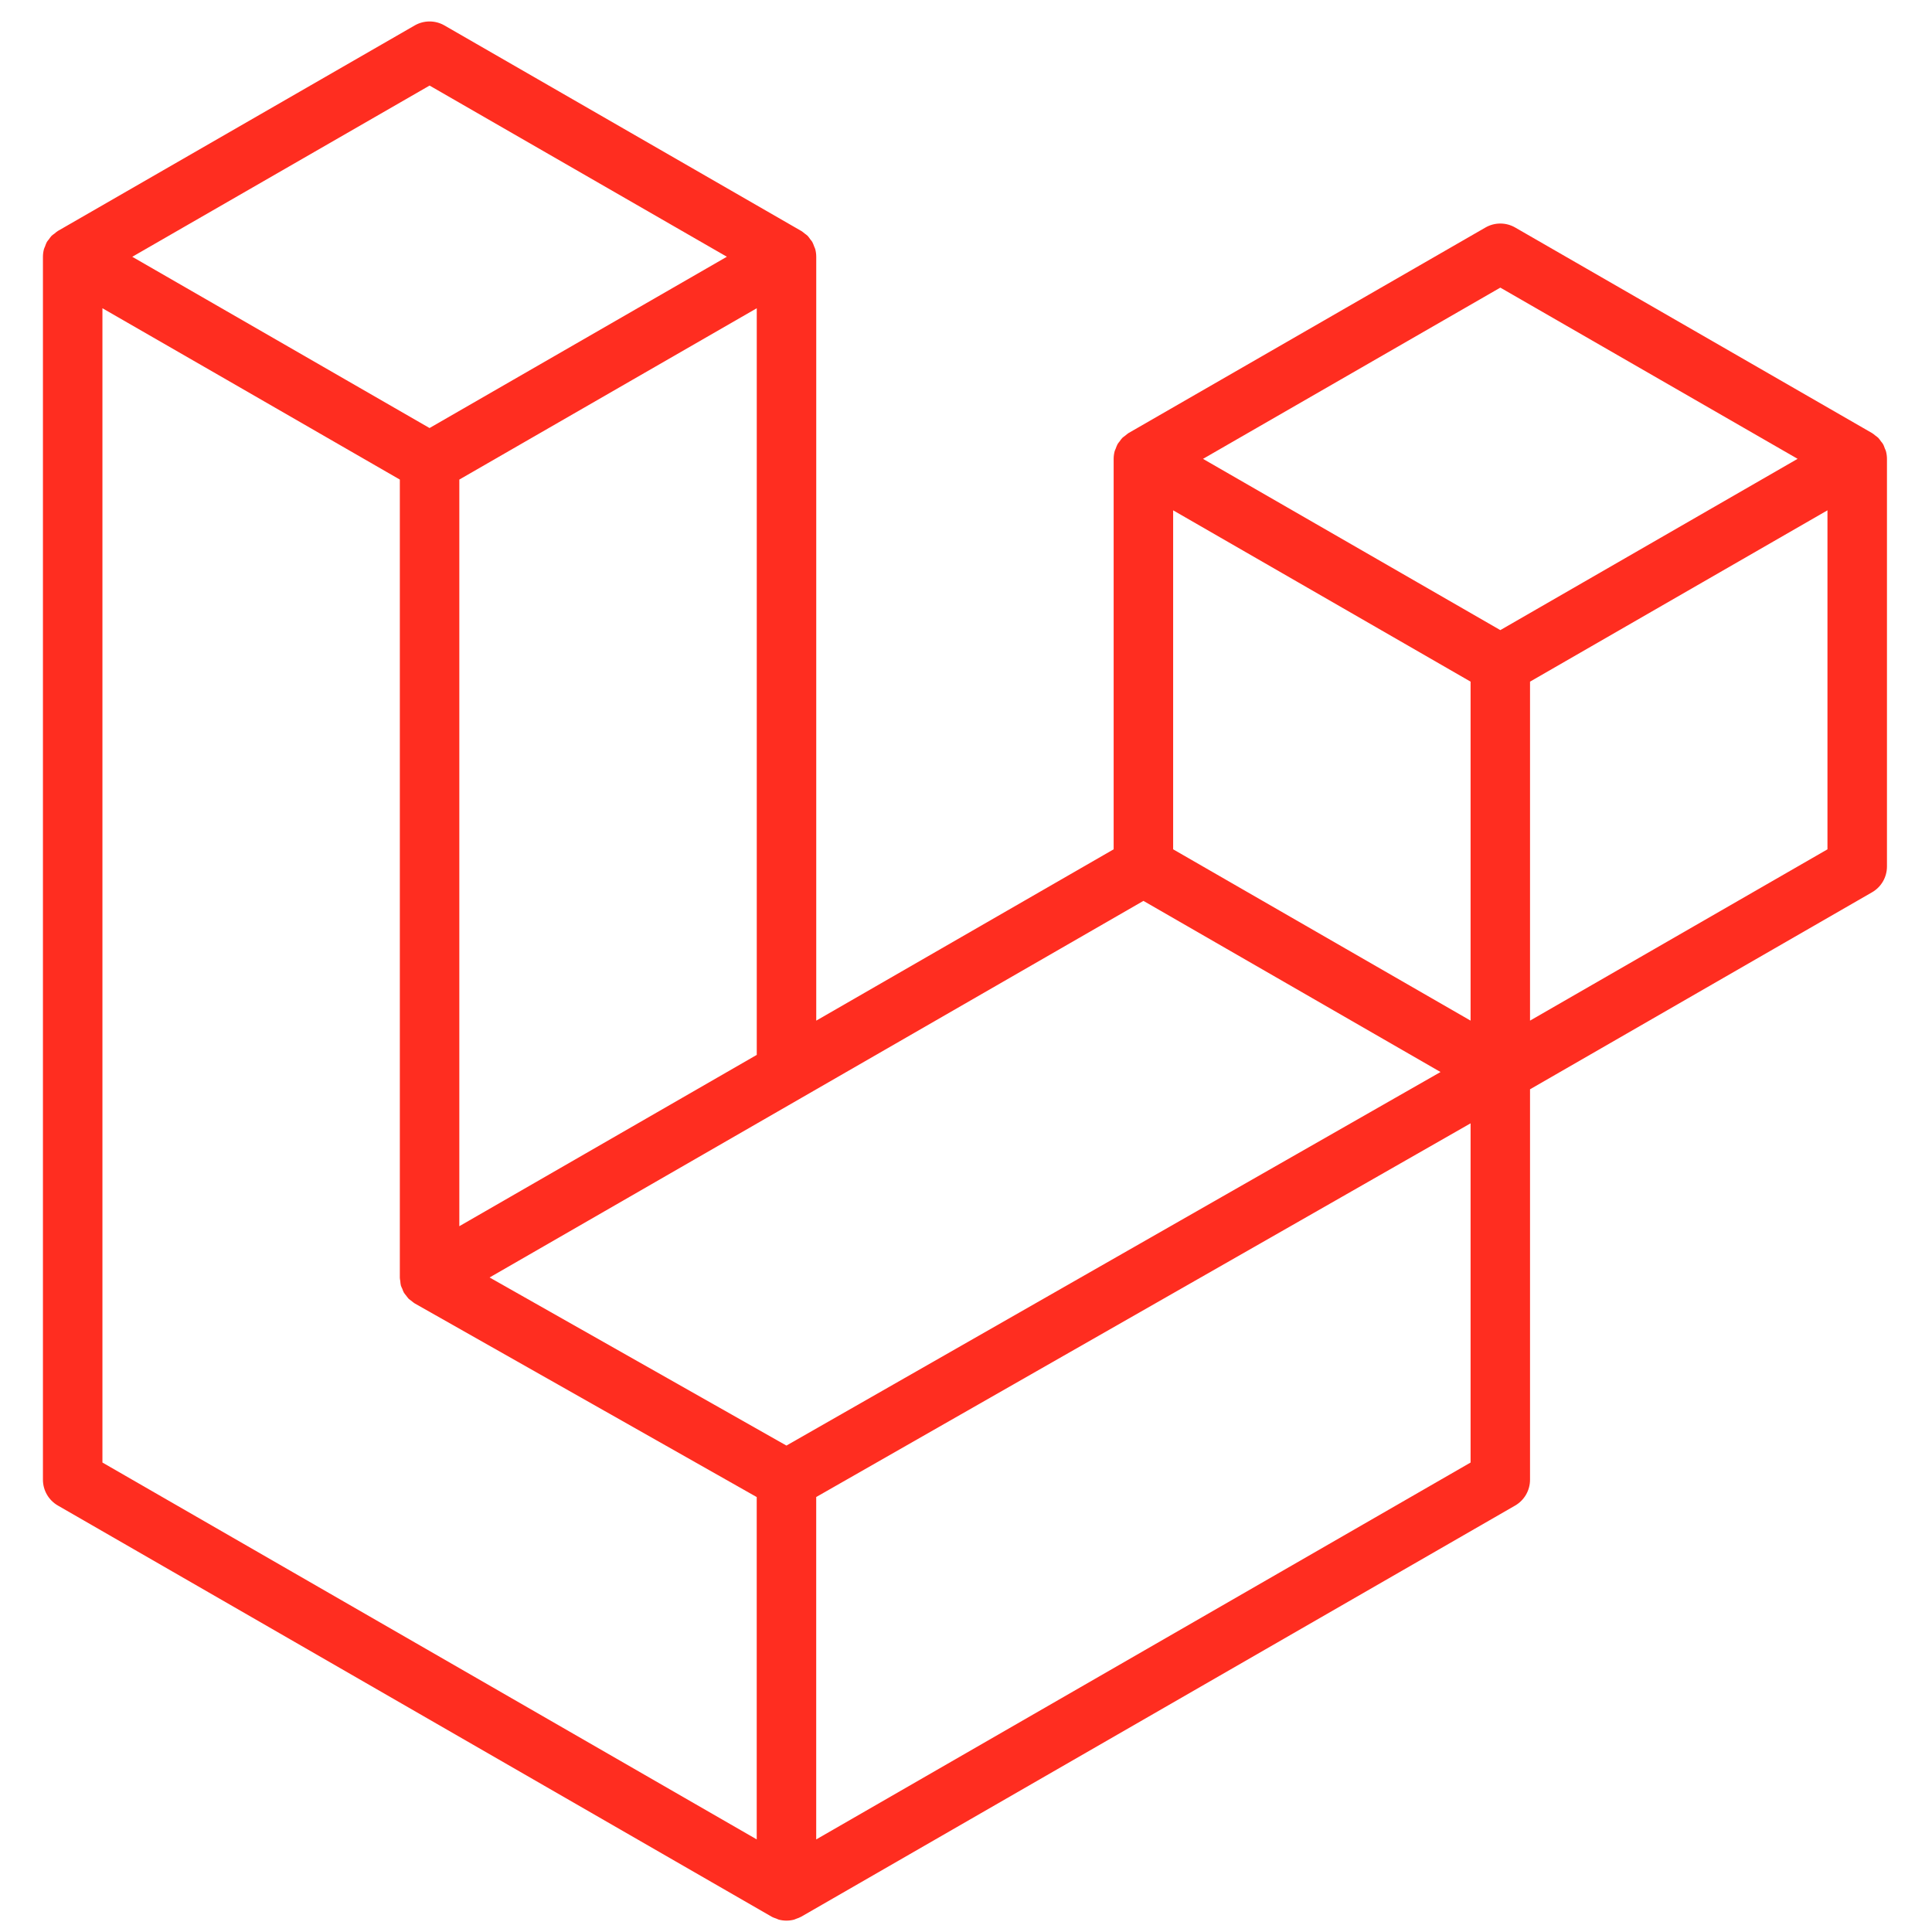
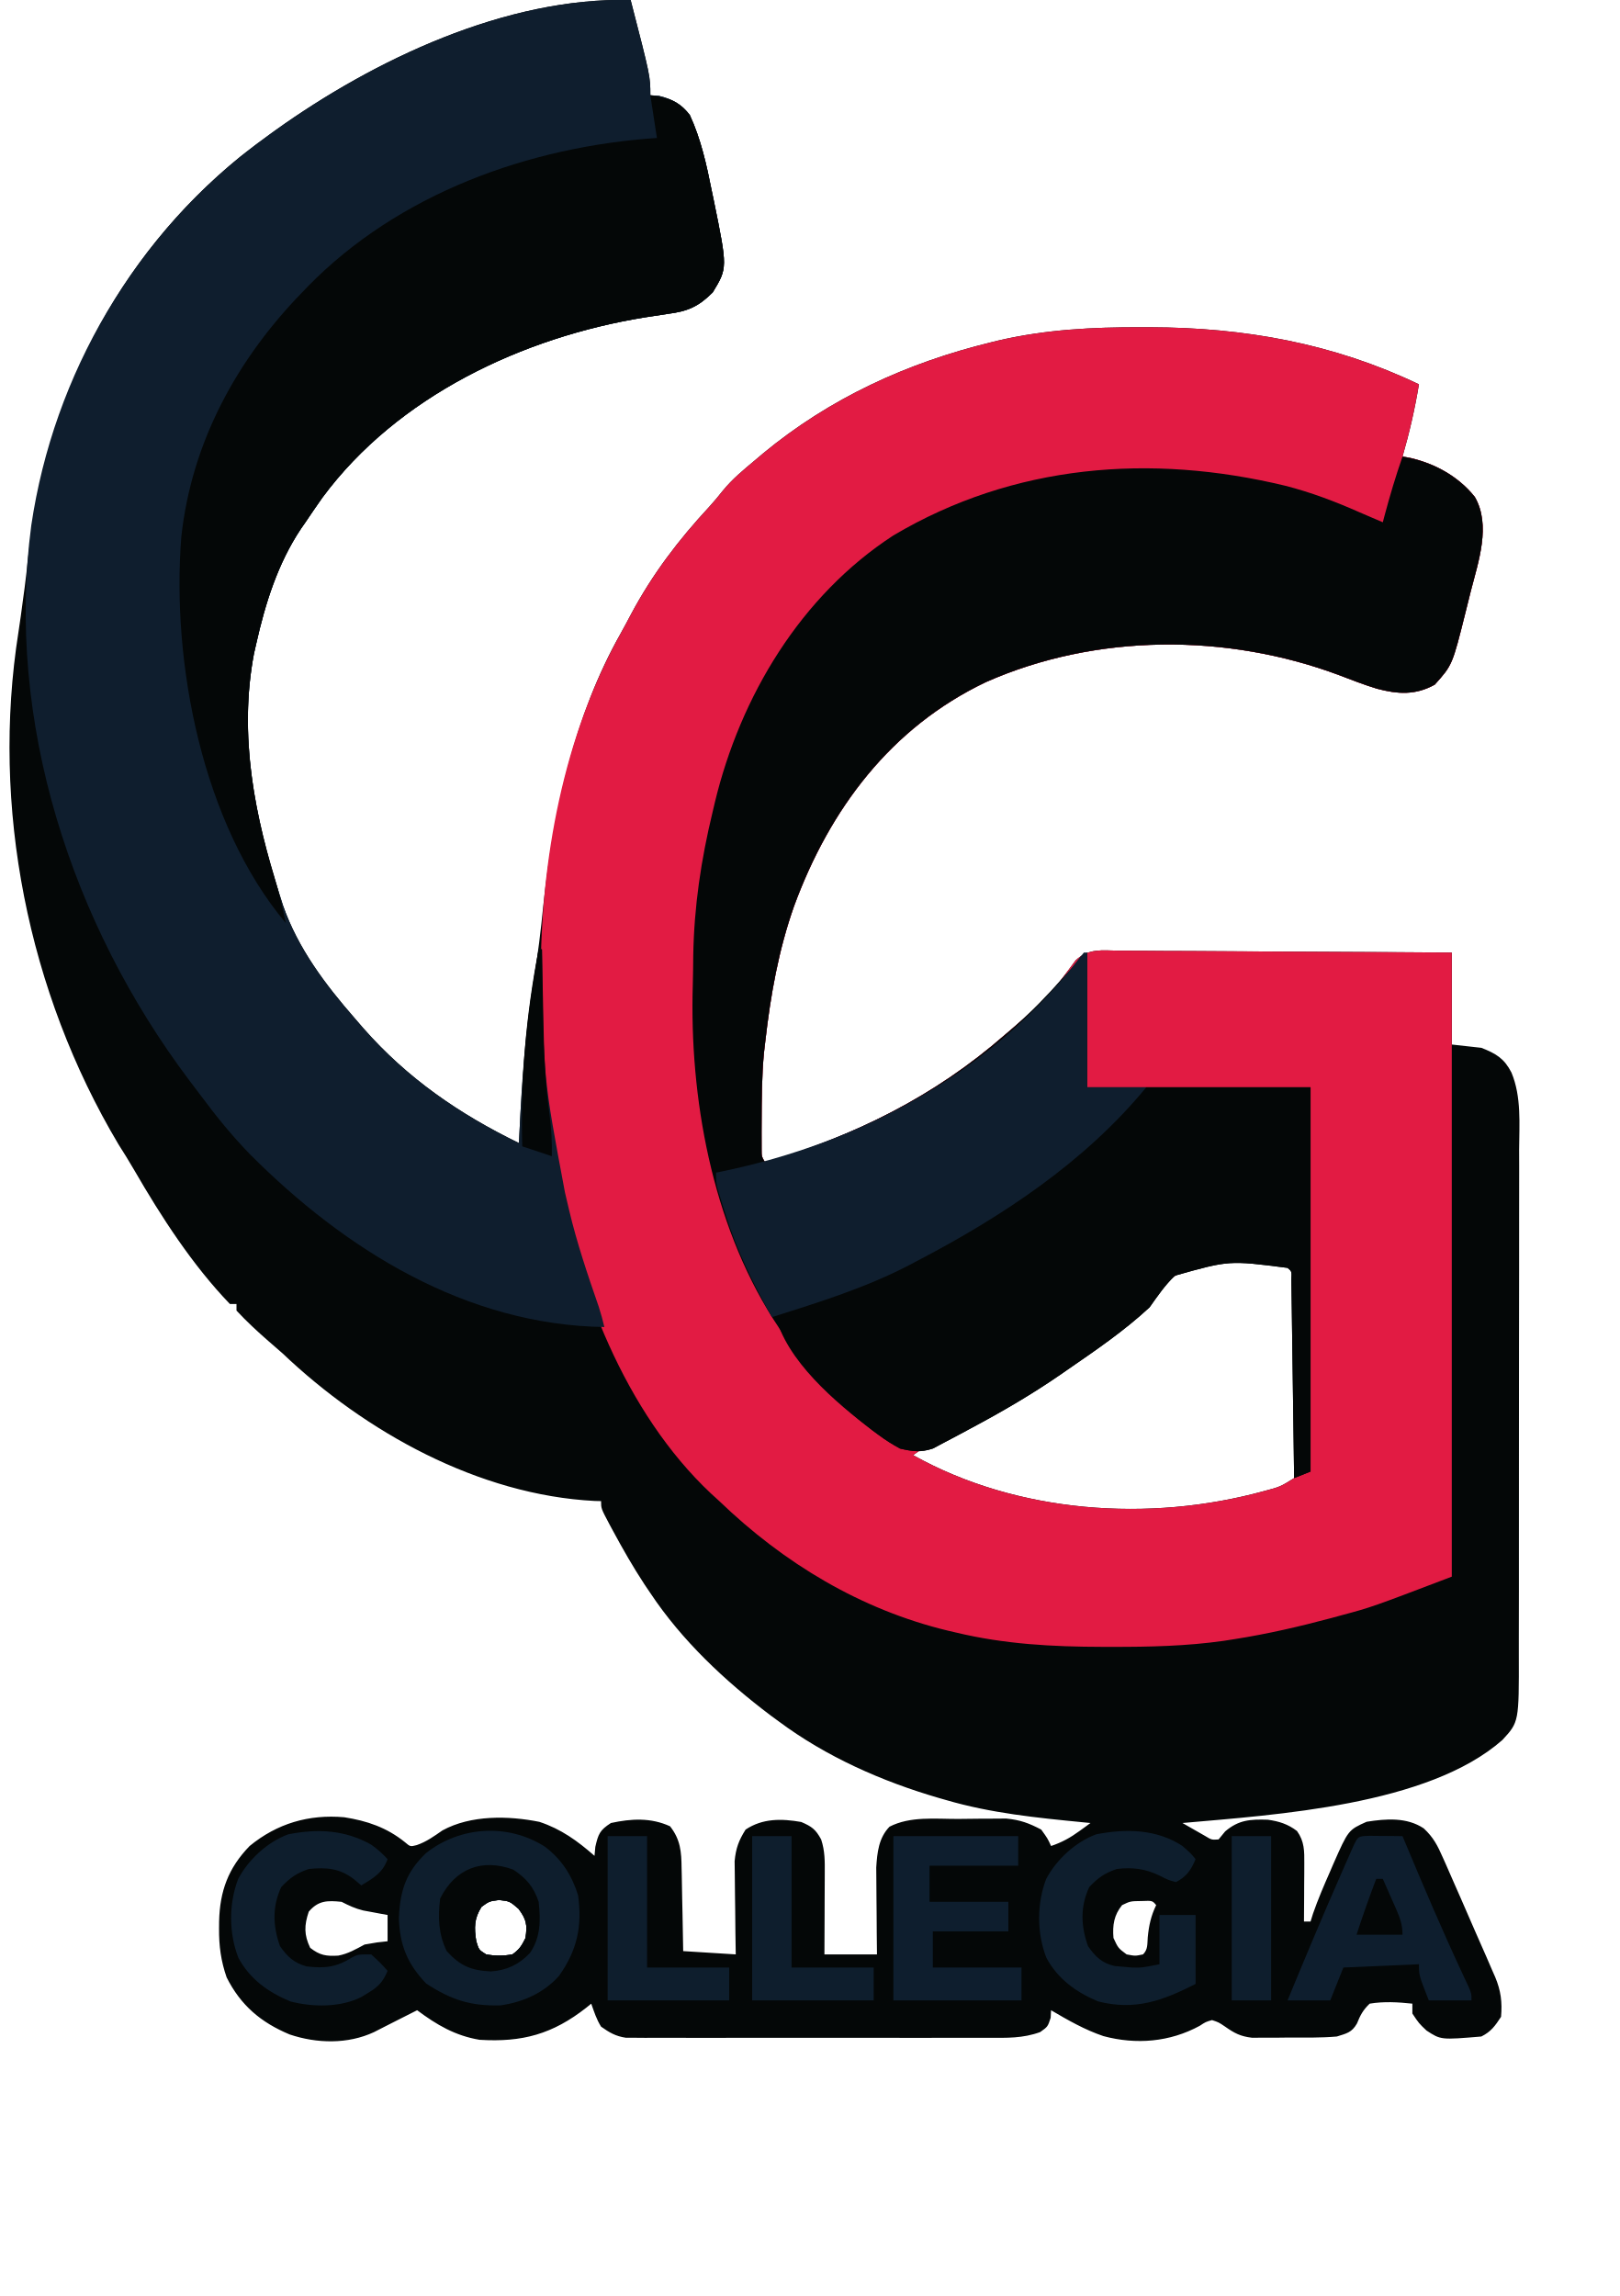
- <svg xmlns="http://www.w3.org/2000/svg" width="166" height="166" viewBox="0 0 166 166" fill="none">
-   <path fill-rule="evenodd" clip-rule="evenodd" d="M162.041 38.759C162.099 38.977 162.129 39.201 162.13 39.426V74.452C162.13 74.902 162.011 75.344 161.786 75.733C161.561 76.122 161.237 76.444 160.847 76.668L131.462 93.594V127.141C131.462 128.054 130.977 128.897 130.186 129.357L68.847 164.683C68.707 164.763 68.554 164.814 68.401 164.868C68.343 164.887 68.289 164.922 68.228 164.938C67.8 165.051 67.349 165.051 66.92 164.938C66.85 164.919 66.786 164.881 66.719 164.855C66.579 164.804 66.432 164.76 66.298 164.683L4.972 129.357C4.583 129.133 4.259 128.81 4.034 128.421C3.808 128.032 3.69 127.591 3.689 127.141L3.689 22.063C3.689 21.834 3.721 21.61 3.779 21.393C3.798 21.32 3.843 21.253 3.868 21.179C3.916 21.045 3.961 20.908 4.031 20.783C4.079 20.7 4.149 20.633 4.206 20.557C4.28 20.454 4.347 20.349 4.433 20.26C4.506 20.186 4.602 20.132 4.685 20.068C4.778 19.992 4.861 19.909 4.966 19.848L35.633 2.185C36.022 1.961 36.462 1.844 36.91 1.844C37.358 1.844 37.798 1.961 38.186 2.185L68.851 19.848H68.857C68.959 19.912 69.045 19.992 69.138 20.065C69.221 20.129 69.313 20.186 69.387 20.257C69.476 20.349 69.54 20.454 69.616 20.557C69.671 20.633 69.744 20.7 69.789 20.783C69.862 20.911 69.904 21.045 69.955 21.179C69.98 21.253 70.025 21.32 70.044 21.396C70.103 21.614 70.133 21.838 70.133 22.063V87.694L95.686 72.974V39.423C95.686 39.2 95.718 38.973 95.775 38.759C95.798 38.683 95.839 38.615 95.865 38.542C95.916 38.408 95.96 38.271 96.031 38.146C96.079 38.063 96.149 37.996 96.203 37.92C96.279 37.818 96.343 37.712 96.433 37.623C96.506 37.549 96.599 37.495 96.681 37.431C96.777 37.355 96.86 37.272 96.962 37.211L127.633 19.548C128.021 19.324 128.461 19.206 128.91 19.206C129.358 19.206 129.798 19.324 130.186 19.548L160.85 37.211C160.959 37.275 161.042 37.355 161.137 37.428C161.217 37.492 161.31 37.549 161.383 37.62C161.473 37.712 161.536 37.818 161.613 37.92C161.67 37.996 161.741 38.063 161.785 38.146C161.859 38.271 161.9 38.408 161.951 38.542C161.98 38.615 162.021 38.683 162.041 38.759ZM157.018 72.974V43.848L146.287 50.028L131.462 58.568V87.694L157.021 72.974H157.018ZM126.354 125.663V96.518L111.771 104.85L70.13 128.626V158.046L126.354 125.663ZM8.801 26.485V125.663L65.018 158.043V128.629L35.649 112L35.64 111.994L35.627 111.988C35.528 111.93 35.445 111.847 35.353 111.777C35.273 111.713 35.18 111.662 35.11 111.592L35.104 111.582C35.021 111.502 34.963 111.403 34.893 111.314C34.829 111.228 34.753 111.154 34.702 111.065L34.699 111.055C34.641 110.96 34.606 110.845 34.565 110.736C34.523 110.64 34.469 110.551 34.443 110.449C34.411 110.328 34.405 110.197 34.392 110.072C34.379 109.976 34.354 109.881 34.354 109.785V109.778V41.205L19.532 32.662L8.801 26.485ZM36.913 7.35L11.364 22.063L36.907 36.777L62.453 22.06L36.907 7.35H36.913ZM50.2 99.174L65.022 90.637V26.485L54.291 32.665L39.466 41.205V105.357L50.2 99.174ZM128.91 24.713L103.363 39.426L128.91 54.14L154.453 39.423L128.91 24.713ZM126.354 58.568L111.529 50.028L100.798 43.848V72.974L115.619 81.511L126.354 87.694V58.568ZM67.571 124.205L105.042 102.803L123.772 92.109L98.245 77.405L68.854 94.334L42.066 109.762L67.571 124.205Z" fill="#FF2D20" />
+ <svg xmlns="http://www.w3.org/2000/svg" version="1.1" width="493" height="699">
+   <path d="M0 0 C6 23.234 6 23.234 6 29 C7.299 29.093 7.299 29.093 8.625 29.188 C12.771 30.186 15.4 31.666 18 35 C21.401 42.329 23.119 50.179 24.688 58.062 C24.9 59.074 25.112 60.085 25.33 61.127 C29.504 81.576 29.504 81.576 25 89 C20.711 93.333 17.319 94.808 11.25 95.562 C9.736 95.792 8.223 96.025 6.711 96.262 C5.935 96.38 5.158 96.497 4.358 96.619 C-32.808 102.628 -70.947 120.581 -93.809 151.441 C-95.579 153.936 -97.298 156.458 -99 159 C-99.442 159.634 -99.884 160.268 -100.34 160.922 C-107.417 171.504 -111.237 183.686 -114 196 C-114.227 196.999 -114.454 197.998 -114.688 199.027 C-119.372 223.785 -114.538 248.407 -107 272 C-106.609 273.228 -106.219 274.457 -105.816 275.723 C-101.239 288.757 -93.015 299.676 -84 310 C-83.157 310.977 -82.314 311.954 -81.445 312.961 C-68.01 328.257 -52.251 339.116 -34 348 C-33.96 347.136 -33.921 346.273 -33.88 345.383 C-33.124 329.614 -32.164 314.062 -29.53 298.473 C-28.241 290.812 -27.338 283.167 -26.562 275.438 C-23.555 247.162 -17.173 217.775 -3.006 192.788 C-1.921 190.859 -0.887 188.907 0.145 186.949 C6.658 174.758 14.584 164.356 23.992 154.219 C25.394 152.67 26.737 151.066 28.031 149.426 C30.969 145.806 34.431 142.98 38 140 C38.742 139.37 39.485 138.739 40.25 138.09 C60.67 121.196 84.179 110.434 109.812 104.188 C110.611 103.993 111.409 103.798 112.231 103.597 C126.562 100.308 140.678 99.592 155.312 99.625 C156.235 99.626 157.157 99.626 158.107 99.627 C186.868 99.704 213.924 104.534 240 117 C238.77 124.478 237.112 131.722 235 139 C235.703 139.111 236.405 139.222 237.129 139.336 C244.88 141.129 252.045 145.048 257.012 151.289 C261.994 159.915 258.097 170.993 255.802 179.911 C255.251 182.058 254.722 184.209 254.195 186.361 C250.174 202.463 250.174 202.463 244.812 208.438 C238.954 211.692 233.567 211.366 227.193 209.664 C223.306 208.487 219.538 207.021 215.75 205.562 C181.541 192.761 141.739 192.791 108.148 207.664 C79.223 221.465 60.636 246.295 49.766 275.829 C45.022 289.279 42.613 302.858 41 317 C40.867 318.137 40.734 319.274 40.598 320.445 C39.924 327.514 39.904 334.592 39.875 341.688 C39.87 342.67 39.865 343.652 39.861 344.664 C39.863 345.583 39.865 346.502 39.867 347.449 C39.869 348.692 39.869 348.692 39.871 349.96 C39.871 352.067 39.871 352.067 41 354 C68.298 345.666 92.411 333.895 114 315 C114.837 314.285 115.673 313.569 116.535 312.832 C127.179 303.602 127.179 303.602 135.468 292.374 C139.449 288.641 143.47 289.341 148.735 289.432 C149.828 289.432 150.921 289.431 152.047 289.43 C155.662 289.434 159.276 289.473 162.891 289.512 C165.396 289.521 167.901 289.528 170.407 289.533 C176.328 289.55 182.25 289.59 188.171 289.64 C195.575 289.701 202.979 289.728 210.383 289.756 C223.589 289.809 236.794 289.897 250 290 C250 299.24 250 308.48 250 318 C252.97 318.33 255.94 318.66 259 319 C263.49 320.767 265.96 322.22 268.168 326.528 C271.257 333.943 270.548 342.156 270.502 350.045 C270.505 351.874 270.511 353.703 270.518 355.532 C270.532 360.481 270.521 365.429 270.504 370.377 C270.49 375.566 270.497 380.754 270.501 385.943 C270.503 394.655 270.49 403.367 270.467 412.08 C270.44 422.139 270.438 432.198 270.45 442.258 C270.461 451.951 270.455 461.645 270.44 471.339 C270.435 475.456 270.435 479.574 270.439 483.692 C270.444 488.545 270.434 493.397 270.412 498.25 C270.407 500.026 270.406 501.803 270.411 503.579 C270.462 524.246 270.462 524.246 265.406 529.728 C242.77 549.675 196.436 552.472 168 555 C169.455 555.838 170.914 556.671 172.375 557.5 C173.187 557.964 173.999 558.428 174.836 558.906 C176.893 560.15 176.893 560.15 179 560 C179.66 559.196 180.32 558.391 181 557.562 C185.146 554.021 188.66 553.842 194 554 C197.384 554.473 200.121 555.326 202.875 557.438 C205.161 560.612 205.118 563.56 205.098 567.324 C205.094 568.352 205.091 569.38 205.088 570.439 C205.08 571.511 205.071 572.583 205.062 573.688 C205.058 574.771 205.053 575.854 205.049 576.971 C205.037 579.647 205.021 582.324 205 585 C205.66 585 206.32 585 207 585 C207.25 584.197 207.5 583.394 207.758 582.566 C209.259 578.256 211.033 574.112 212.875 569.938 C213.214 569.148 213.553 568.358 213.902 567.545 C218.497 557.124 218.497 557.124 224.062 554.625 C229.997 553.683 236.285 553.199 241.459 556.632 C244.442 559.412 245.662 561.85 247.305 565.574 C247.59 566.211 247.875 566.848 248.169 567.505 C249.085 569.56 249.98 571.623 250.875 573.688 C251.497 575.101 252.121 576.515 252.745 577.928 C254.249 581.344 255.735 584.767 257.216 588.193 C258.287 590.662 259.379 593.121 260.469 595.582 C261.106 597.054 261.742 598.526 262.375 600 C262.655 600.631 262.934 601.262 263.222 601.913 C264.949 606.062 265.388 609.528 265 614 C263.204 616.753 261.947 618.526 259 620 C246.676 621.038 246.676 621.038 242.312 618.188 C240 616 240 616 238 613 C238 612.01 238 611.02 238 610 C233.578 609.534 229.403 609.281 225 610 C222.995 611.905 222.149 613.503 221.125 616.055 C219.535 618.804 218.005 619.053 215 620 C210.175 620.421 205.341 620.324 200.5 620.312 C198.522 620.337 198.522 620.337 196.504 620.361 C194.599 620.362 194.599 620.362 192.656 620.363 C190.921 620.368 190.921 620.368 189.15 620.372 C185.673 619.961 183.837 618.997 181 617 C179.016 615.663 179.016 615.663 177 615 C175.07 615.556 175.07 615.556 173.25 616.75 C164.176 621.687 153.928 622.559 143.938 619.875 C138.269 617.967 133.141 615.02 128 612 C127.938 613.145 127.938 613.145 127.875 614.312 C127 617 127 617 124.7 618.644 C119.415 620.581 114.511 620.418 108.924 620.388 C107.712 620.393 106.5 620.399 105.251 620.404 C101.939 620.415 98.627 620.413 95.315 620.403 C91.843 620.395 88.372 620.402 84.9 620.407 C79.072 620.413 73.244 620.405 67.416 620.391 C60.684 620.375 53.952 620.38 47.219 620.397 C41.431 620.41 35.643 620.412 29.856 620.404 C26.402 620.4 22.948 620.399 19.495 620.409 C15.645 620.419 11.796 620.405 7.947 620.388 C6.806 620.394 5.664 620.4 4.488 620.407 C3.438 620.398 2.388 620.39 1.306 620.381 C0.397 620.38 -0.512 620.379 -1.449 620.378 C-4.558 619.917 -6.453 618.808 -9 617 C-10.422 614.733 -11.088 612.545 -12 610 C-12.71 610.58 -12.71 610.58 -13.434 611.172 C-23.717 619.27 -32.99 621.811 -46 621 C-53.416 619.761 -59.031 616.455 -65 612 C-67.299 613.144 -69.59 614.302 -71.875 615.473 C-73.422 616.26 -73.422 616.26 -75 617.062 C-76.031 617.59 -77.062 618.117 -78.125 618.66 C-86.119 622.385 -95.523 622.165 -103.812 619.375 C-112.542 615.734 -118.714 610.532 -123 602 C-124.735 597.009 -125.357 592.379 -125.312 587.125 C-125.304 586.071 -125.304 586.071 -125.295 584.996 C-125.079 575.733 -122.497 568.694 -116 562 C-107.642 555.134 -97.975 552.3 -87.195 553.246 C-80.242 554.334 -74.266 556.369 -68.75 560.812 C-67.088 562.228 -67.088 562.228 -65.129 561.727 C-62.159 560.713 -59.86 559.027 -57.293 557.254 C-48.654 552.529 -37.232 552.743 -27.766 554.652 C-21.21 556.81 -16.151 560.472 -11 565 C-10.918 564.092 -10.835 563.185 -10.75 562.25 C-9.845 558.33 -9.392 557.181 -6 555 C0.22 553.65 6.16 553.323 12 556 C15.169 560.027 15.466 563.754 15.512 568.707 C15.53 569.432 15.548 570.158 15.566 570.905 C15.62 573.208 15.654 575.51 15.688 577.812 C15.721 579.38 15.755 580.947 15.791 582.514 C15.878 586.342 15.938 590.17 16 594 C21.28 594.33 26.56 594.66 32 595 C31.965 592.76 31.93 590.519 31.895 588.211 C31.871 586.027 31.853 583.842 31.835 581.658 C31.82 580.147 31.8 578.635 31.774 577.125 C31.737 574.945 31.72 572.766 31.707 570.586 C31.683 568.622 31.683 568.622 31.659 566.619 C32.029 562.691 32.907 560.324 35 557 C40.174 553.551 45.925 553.638 51.938 554.688 C55.177 556.076 56.334 556.946 58 560 C59.169 563.506 59.125 566.648 59.098 570.293 C59.096 571.352 59.096 571.352 59.093 572.432 C59.088 574.684 59.075 576.936 59.062 579.188 C59.057 580.715 59.053 582.243 59.049 583.771 C59.039 587.514 59.019 591.257 59 595 C64.28 595 69.56 595 75 595 C74.977 592.916 74.954 590.831 74.93 588.684 C74.914 586.645 74.902 584.606 74.89 582.567 C74.88 581.16 74.867 579.753 74.849 578.345 C74.825 576.312 74.813 574.279 74.805 572.246 C74.794 571.026 74.784 569.806 74.773 568.549 C75.067 563.951 75.522 559.529 78.812 556.125 C85.137 552.872 92.735 553.778 99.665 553.76 C101.861 553.75 104.057 553.719 106.254 553.688 C107.667 553.681 109.079 553.676 110.492 553.672 C111.764 553.663 113.036 553.653 114.347 553.644 C118.622 554.061 121.207 555.017 125 557 C126.938 559.688 126.938 559.688 128 562 C131.294 560.902 133.899 559.448 136.684 557.418 C137.307 556.966 137.93 556.514 138.572 556.048 C139.043 555.702 139.514 555.356 140 555 C139.271 554.93 138.542 554.86 137.791 554.788 C123.623 553.4 109.691 552.014 96 548 C95.302 547.801 94.604 547.601 93.885 547.396 C76.528 542.342 59.531 534.842 45 524 C44.219 523.428 43.438 522.855 42.633 522.266 C28.773 511.811 15.629 499.496 6 485 C5.419 484.14 4.837 483.28 4.238 482.395 C0.731 477.058 -2.412 471.556 -5.438 465.938 C-5.792 465.282 -6.146 464.626 -6.512 463.95 C-9 459.248 -9 459.248 -9 457 C-9.634 456.986 -10.268 456.972 -10.922 456.957 C-46.291 455.149 -80.823 435.968 -106 412 C-107.431 410.742 -108.867 409.491 -110.312 408.25 C-113.7 405.296 -116.937 402.293 -120 399 C-120 398.34 -120 397.68 -120 397 C-120.66 397 -121.32 397 -122 397 C-133.392 385.165 -142.896 370.464 -151.094 356.289 C-152.65 353.604 -154.273 350.992 -155.938 348.375 C-183.533 302.027 -194.794 245.562 -186.376 192.395 C-185.863 189.124 -185.429 185.845 -185 182.562 C-184.84 181.398 -184.68 180.234 -184.516 179.035 C-184.097 175.881 -183.754 172.723 -183.422 169.559 C-178.245 121.793 -156.436 78.243 -118.866 47.688 C-115.959 45.392 -112.998 43.177 -110 41 C-109.431 40.587 -108.862 40.174 -108.276 39.748 C-78.095 18.143 -37.941 -0.922 0 0 Z M160.293 393.77 C159.536 394.836 158.78 395.902 158 397 C150.34 404.115 141.601 410.082 133 416 C132.085 416.638 132.085 416.638 131.152 417.288 C118.604 425.976 105.159 432.825 91.549 439.662 C88.867 441.013 88.867 441.013 86 443 C117.698 460.738 157.959 463.538 192.82 453.949 C197.767 452.636 197.767 452.636 202 450 C202.105 448.047 202.139 446.091 202.145 444.135 C202.152 442.88 202.158 441.625 202.165 440.333 C202.166 438.952 202.167 437.572 202.168 436.191 C202.171 434.785 202.175 433.379 202.178 431.973 C202.184 429.021 202.186 426.07 202.185 423.118 C202.185 419.33 202.199 415.543 202.216 411.755 C202.227 408.849 202.229 405.944 202.229 403.038 C202.23 401.642 202.234 400.245 202.242 398.848 C202.252 396.897 202.248 394.946 202.243 392.994 C202.244 391.883 202.246 390.771 202.247 389.626 C202.267 386.841 202.267 386.841 200 385 C185.952 382.898 169.346 381.341 160.293 393.77 Z M-98 582 C-99.394 586.154 -99.466 589.027 -97.562 593 C-94.635 595.285 -92.7 595.596 -89.012 595.371 C-86.043 594.823 -83.651 593.41 -81 592 C-77.125 591.312 -77.125 591.312 -74 591 C-74 588.36 -74 585.72 -74 583 C-74.675 582.879 -75.351 582.758 -76.047 582.633 C-77.385 582.381 -77.385 582.381 -78.75 582.125 C-79.632 581.963 -80.513 581.8 -81.422 581.633 C-83.88 581.03 -85.761 580.143 -88 579 C-92.317 578.55 -95.109 578.573 -98 582 Z M-45.375 580.5 C-47.668 584.028 -47.663 586.906 -47 591 C-46.204 593.618 -46.204 593.618 -44 595 C-41.248 595.499 -38.753 595.489 -36 595 C-33.825 593.457 -33.182 592.363 -32 590 C-31.46 585.947 -31.658 584.463 -34.125 581.125 C-36.831 578.799 -36.831 578.799 -40.062 578.438 C-43.038 578.822 -43.038 578.822 -45.375 580.5 Z M149.625 580 C147.139 583.059 146.682 586.105 147 590 C148.437 593.089 148.437 593.089 151 595 C153.628 595.501 153.628 595.501 156 595 C157.535 593.465 157.265 591.879 157.438 589.75 C157.79 586.181 158.422 583.261 160 580 C158.844 578.626 158.844 578.626 155.688 578.75 C152.139 578.79 152.139 578.79 149.625 580 Z " fill="#040707" transform="translate(192,0)" />
+   <path d="M0 0 C0.922 0.001 1.844 0.001 2.794 0.002 C31.556 0.079 58.612 4.909 84.688 17.375 C83.458 24.853 81.799 32.097 79.688 39.375 C80.39 39.486 81.093 39.597 81.816 39.711 C89.567 41.504 96.733 45.423 101.699 51.664 C106.682 60.29 102.785 71.368 100.489 80.286 C99.939 82.433 99.41 84.584 98.883 86.736 C94.862 102.838 94.862 102.838 89.5 108.812 C83.642 112.067 78.254 111.741 71.88 110.039 C67.994 108.862 64.225 107.396 60.438 105.938 C26.228 93.136 -13.573 93.166 -47.164 108.039 C-76.09 121.84 -94.677 146.67 -105.547 176.204 C-110.291 189.654 -112.699 203.233 -114.312 217.375 C-114.445 218.512 -114.578 219.649 -114.715 220.82 C-115.388 227.889 -115.409 234.967 -115.438 242.062 C-115.442 243.045 -115.447 244.027 -115.452 245.039 C-115.45 245.958 -115.448 246.877 -115.445 247.824 C-115.444 249.067 -115.444 249.067 -115.442 250.335 C-115.441 252.442 -115.441 252.442 -114.312 254.375 C-87.014 246.041 -62.902 234.27 -41.312 215.375 C-40.476 214.66 -39.639 213.944 -38.777 213.207 C-28.134 203.977 -28.134 203.977 -19.844 192.749 C-15.863 189.016 -11.842 189.716 -6.577 189.807 C-4.911 189.806 -4.911 189.806 -3.212 189.806 C0.386 189.809 3.981 189.847 7.578 189.887 C9.798 189.894 12.018 189.899 14.238 189.902 C22.471 189.928 30.704 189.998 38.938 190.062 C66.534 190.217 66.534 190.217 94.688 190.375 C94.688 253.075 94.688 315.775 94.688 380.375 C70.25 389.684 70.25 389.684 61.125 392.125 C60.085 392.409 59.046 392.693 57.975 392.985 C48.311 395.571 38.573 397.821 28.688 399.375 C27.567 399.552 26.447 399.728 25.293 399.91 C13.943 401.52 2.702 401.773 -8.75 401.75 C-10.201 401.75 -10.201 401.75 -11.681 401.749 C-26.889 401.716 -41.465 400.946 -56.312 397.375 C-57.094 397.193 -57.876 397.011 -58.682 396.824 C-85.287 390.424 -108.761 376.217 -128.312 357.375 C-129.153 356.609 -129.993 355.844 -130.859 355.055 C-157.067 330.433 -171.898 291.743 -177.672 256.953 C-178.275 253.325 -178.275 253.325 -179.283 249.62 C-182.755 235.842 -182.658 221.534 -182.628 207.421 C-182.625 204.275 -182.649 201.13 -182.674 197.984 C-182.785 162.489 -175.823 124.467 -158.335 93.211 C-157.248 91.26 -156.205 89.288 -155.164 87.312 C-148.648 75.127 -140.726 64.728 -131.32 54.594 C-129.918 53.045 -128.575 51.441 -127.281 49.801 C-124.343 46.181 -120.881 43.355 -117.312 40.375 C-116.57 39.745 -115.828 39.114 -115.062 38.465 C-94.642 21.571 -71.134 10.809 -45.5 4.562 C-44.303 4.27 -44.303 4.27 -43.081 3.972 C-28.75 0.683 -14.635 -0.033 0 0 Z M4.98 294.145 C4.224 295.211 3.467 296.277 2.688 297.375 C-4.972 304.49 -13.711 310.457 -22.312 316.375 C-23.227 317.013 -23.227 317.013 -24.161 317.663 C-36.709 326.351 -50.153 333.2 -63.763 340.037 C-66.445 341.388 -66.445 341.388 -69.312 343.375 C-37.614 361.113 2.647 363.913 37.508 354.324 C42.455 353.011 42.455 353.011 46.688 350.375 C46.792 348.422 46.826 346.466 46.833 344.51 C46.839 343.255 46.846 342 46.852 340.708 C46.854 339.327 46.855 337.947 46.855 336.566 C46.859 335.16 46.862 333.754 46.866 332.348 C46.872 329.396 46.873 326.445 46.873 323.493 C46.873 319.705 46.886 315.918 46.904 312.13 C46.915 309.224 46.917 306.319 46.916 303.413 C46.917 302.017 46.922 300.62 46.93 299.223 C46.939 297.272 46.935 295.321 46.93 293.369 C46.932 292.258 46.933 291.146 46.935 290.001 C46.954 287.216 46.954 287.216 44.688 285.375 C30.64 283.273 14.034 281.716 4.98 294.145 Z " fill="#E21B43" transform="translate(347.3125,99.625)" />
+   <path d="M0 0 C6 23.234 6 23.234 6 29 C7.299 29.093 7.299 29.093 8.625 29.188 C12.771 30.186 15.4 31.666 18 35 C21.401 42.329 23.119 50.179 24.688 58.062 C24.9 59.074 25.112 60.085 25.33 61.127 C29.504 81.576 29.504 81.576 25 89 C20.711 93.333 17.319 94.808 11.25 95.562 C9.736 95.792 8.223 96.025 6.711 96.262 C5.935 96.38 5.158 96.497 4.358 96.619 C-32.808 102.628 -70.947 120.581 -93.809 151.441 C-95.579 153.936 -97.298 156.458 -99 159 C-99.442 159.634 -99.884 160.268 -100.34 160.922 C-107.417 171.504 -111.237 183.686 -114 196 C-114.227 196.999 -114.454 197.998 -114.688 199.027 C-119.372 223.785 -114.538 248.407 -107 272 C-106.609 273.228 -106.219 274.457 -105.816 275.723 C-101.239 288.757 -93.015 299.676 -84 310 C-83.157 310.977 -82.314 311.954 -81.445 312.961 C-68.01 328.257 -52.251 339.116 -34 348 C-33.96 347.136 -33.921 346.273 -33.88 345.383 C-32.968 326.351 -31.382 307.784 -28 289 C-27.67 289 -27.34 289 -27 289 C-26.978 290.591 -26.978 290.591 -26.956 292.215 C-26.563 327.966 -26.563 327.966 -20 363 C-19.572 364.817 -19.144 366.634 -18.72 368.452 C-16.349 378.47 -13.064 388.153 -9.693 397.872 C-9.033 399.9 -8.49 401.925 -8 404 C-50.073 403.407 -86.969 380.462 -115.901 351.403 C-121.302 345.845 -126.123 339.929 -130.734 333.706 C-131.944 332.076 -133.176 330.463 -134.41 328.852 C-170.262 281.216 -190.374 219.523 -182.478 159.944 C-175.645 113.823 -150.909 71.679 -113.57 43.609 C-112.383 42.736 -111.193 41.866 -110 41 C-109.431 40.587 -108.862 40.174 -108.276 39.748 C-78.095 18.143 -37.941 -0.922 0 0 Z " fill="#0F1E2E" transform="translate(192,0)" />
+   <path d="M0 0 C8.533 1.346 16.614 5.506 22.012 12.289 C26.994 20.915 23.097 31.993 20.802 40.911 C20.251 43.058 19.722 45.209 19.195 47.361 C15.174 63.463 15.174 63.463 9.812 69.438 C3.954 72.692 -1.433 72.366 -7.807 70.664 C-11.694 69.487 -15.462 68.021 -19.25 66.562 C-53.459 53.761 -93.261 53.791 -126.852 68.664 C-155.777 82.465 -174.364 107.295 -185.234 136.829 C-189.978 150.279 -192.387 163.858 -194 178 C-194.199 179.705 -194.199 179.705 -194.402 181.445 C-195.076 188.514 -195.096 195.592 -195.125 202.688 C-195.132 204.161 -195.132 204.161 -195.139 205.664 C-195.137 206.583 -195.135 207.502 -195.133 208.449 C-195.132 209.278 -195.131 210.106 -195.129 210.96 C-195.129 213.067 -195.129 213.067 -194 215 C-166.702 206.666 -142.589 194.895 -121 176 C-120.163 175.285 -119.327 174.569 -118.465 173.832 C-113.019 169.076 -108.113 163.992 -103.324 158.578 C-100.972 155.969 -98.484 153.484 -96 151 C-96 164.53 -96 178.06 -96 192 C-73.56 192 -51.12 192 -28 192 C-28 230.61 -28 269.22 -28 309 C-29.65 309.66 -31.3 310.32 -33 311 C-33.015 309.819 -33.015 309.819 -33.031 308.615 C-33.129 301.213 -33.232 293.811 -33.339 286.409 C-33.395 282.604 -33.448 278.798 -33.497 274.992 C-33.545 271.322 -33.597 267.652 -33.653 263.982 C-33.673 262.579 -33.692 261.176 -33.709 259.773 C-33.733 257.814 -33.764 255.855 -33.795 253.897 C-33.81 252.78 -33.826 251.663 -33.842 250.512 C-33.718 248.061 -33.718 248.061 -35 247 C-52.805 244.704 -52.805 244.704 -69.273 249.359 C-72.306 252.221 -74.594 255.611 -77 259 C-84.66 266.115 -93.399 272.082 -102 278 C-102.61 278.425 -103.22 278.85 -103.848 279.288 C-112.659 285.388 -121.855 290.749 -131.31 295.782 C-132.511 296.422 -133.709 297.069 -134.904 297.721 C-136.595 298.641 -138.301 299.532 -140.008 300.422 C-140.994 300.944 -141.98 301.465 -142.997 302.003 C-146.749 303.249 -149.177 302.888 -153 302 C-155.392 300.682 -157.401 299.429 -159.562 297.812 C-160.457 297.155 -160.457 297.155 -161.37 296.484 C-172.965 287.694 -182.296 277.3 -190 265 C-190.527 264.196 -191.054 263.391 -191.598 262.562 C-210.246 233.124 -217.139 195.097 -216.074 160.667 C-215.995 157.802 -215.968 154.94 -215.941 152.074 C-215.695 136.932 -213.56 122.706 -210 108 C-209.782 107.077 -209.564 106.154 -209.34 105.203 C-201.557 72.955 -183.229 42.364 -155 24 C-118.408 2.314 -76.703 -1.023 -35.635 8.897 C-27.766 10.917 -20.423 13.711 -13 17 C-11.696 17.562 -10.391 18.122 -9.086 18.68 C-8.068 19.115 -7.049 19.551 -6 20 C-5.818 19.31 -5.636 18.621 -5.449 17.91 C-3.832 11.863 -2.058 5.912 0 0 Z " fill="#040707" transform="translate(427,139)" />
+   <path d="M0 0 C5.595 0.933 8.582 1.617 12 6 C15.401 13.329 17.119 21.179 18.688 29.062 C18.9 30.074 19.112 31.085 19.33 32.127 C23.504 52.576 23.504 52.576 19 60 C14.711 64.333 11.319 65.808 5.25 66.562 C3.736 66.792 2.223 67.025 0.711 67.262 C-0.065 67.38 -0.842 67.497 -1.642 67.619 C-38.808 73.628 -76.947 91.581 -99.809 122.441 C-101.579 124.936 -103.298 127.458 -105 130 C-105.442 130.634 -105.884 131.268 -106.34 131.922 C-113.417 142.504 -117.237 154.686 -120 167 C-120.227 167.999 -120.454 168.998 -120.688 170.027 C-125.054 193.103 -121.126 216.07 -114.402 238.195 C-113.028 242.756 -111.98 247.339 -111 252 C-136.395 221.751 -145.858 172.841 -142.793 134.41 C-139.68 105.696 -125.913 80.474 -106 60 C-105.459 59.437 -104.918 58.875 -104.361 58.295 C-76.641 29.892 -36.877 15.615 2 13 C1.34 8.71 0.68 4.42 0 0 Z " fill="#040707" transform="translate(198,29)" />
+   <path d="M0 0 C16.5 0 33 0 50 0 C50 38.61 50 77.22 50 117 C47.525 117.99 47.525 117.99 45 119 C44.985 117.819 44.985 117.819 44.969 116.615 C44.871 109.213 44.768 101.811 44.661 94.409 C44.605 90.604 44.552 86.798 44.503 82.992 C44.455 79.322 44.403 75.652 44.347 71.982 C44.327 70.579 44.308 69.176 44.291 67.773 C44.267 65.814 44.236 63.855 44.205 61.897 C44.19 60.78 44.174 59.663 44.158 58.512 C44.282 56.061 44.282 56.061 43 55 C25.195 52.704 25.195 52.704 8.727 57.359 C5.694 60.221 3.406 63.611 1 67 C-6.66 74.115 -15.399 80.082 -24 86 C-24.61 86.425 -25.22 86.85 -25.848 87.288 C-34.659 93.388 -43.855 98.749 -53.31 103.782 C-54.511 104.422 -55.709 105.069 -56.904 105.721 C-58.595 106.641 -60.301 107.532 -62.008 108.422 C-62.994 108.944 -63.98 109.465 -64.997 110.003 C-68.749 111.249 -71.177 110.888 -75 110 C-77.392 108.682 -79.401 107.429 -81.562 105.812 C-82.159 105.374 -82.755 104.935 -83.37 104.484 C-94.397 96.125 -109.901 83.112 -113 69 C-112.343 68.79 -111.687 68.58 -111.01 68.364 C-67.709 54.367 -32.117 32.117 0 0 Z " fill="#040707" transform="translate(349,331)" />
+   <path d="M0 0 C0.33 0 0.66 0 1 0 C1 13.53 1 27.06 1 41 C6.94 41 12.88 41 19 41 C0.22 63.841 -24.967 80.431 -51 94 C-51.993 94.525 -51.993 94.525 -53.007 95.061 C-66.375 102.046 -80.658 106.46 -95 111 C-100.624 100.879 -105.521 91.079 -109 80 C-109.318 79.015 -109.637 78.03 -109.965 77.016 C-112 70.526 -112 70.526 -112 67 C-111.433 66.885 -110.866 66.77 -110.282 66.652 C-67.975 57.939 -28.186 36.617 -1.531 1.871 C-0.773 0.945 -0.773 0.945 0 0 Z " fill="#0F1E2E" transform="translate(330,290)" />
+   <path d="M0 0 C5.124 3.865 8.244 8.706 10.141 14.816 C11.453 24.299 9.831 31.616 4.336 39.359 C-0.311 44.56 -6.592 47.343 -13.441 48.336 C-22.602 48.604 -28.573 46.619 -36.109 41.691 C-41.806 35.736 -44.163 30.018 -44.422 21.754 C-44.068 13.392 -42.233 7.74 -36.109 1.941 C-25.778 -6.214 -11.217 -7.14 0 0 Z M-19.234 18.316 C-21.528 21.845 -21.522 24.723 -20.859 28.816 C-20.064 31.434 -20.064 31.434 -17.859 32.816 C-15.107 33.315 -12.613 33.305 -9.859 32.816 C-7.685 31.273 -7.041 30.18 -5.859 27.816 C-5.319 23.764 -5.517 22.279 -7.984 18.941 C-10.691 16.616 -10.691 16.616 -13.922 16.254 C-16.898 16.638 -16.898 16.638 -19.234 18.316 Z " fill="#0E1E2D" transform="translate(165.8594,562.1836)" />
+   <path d="M0 0 C1.792 0.017 1.792 0.017 3.621 0.035 C5.417 0.049 5.417 0.049 7.25 0.062 C8.177 0.074 9.104 0.086 10.059 0.098 C10.339 0.77 10.62 1.442 10.91 2.135 C16.428 15.323 22.02 28.458 28.06 41.417 C28.455 42.27 28.851 43.124 29.258 44.004 C29.607 44.75 29.956 45.495 30.315 46.264 C31.059 48.098 31.059 48.098 31.059 50.098 C26.769 50.098 22.479 50.098 18.059 50.098 C15.059 42.473 15.059 42.473 15.059 39.098 C7.469 39.428 -0.121 39.758 -7.941 40.098 C-9.921 45.048 -9.921 45.048 -11.941 50.098 C-16.231 50.098 -20.521 50.098 -24.941 50.098 C-19.709 37.398 -14.4 24.737 -8.879 12.16 C-8.402 11.071 -7.925 9.982 -7.434 8.86 C-6.771 7.355 -6.771 7.355 -6.094 5.82 C-5.702 4.931 -5.31 4.042 -4.906 3.125 C-3.474 0.115 -3.474 0.115 0 0 Z " fill="#0E1E2E" transform="translate(416.9414,558.9023)" />
+   <path d="M0 0 C2.562 2.25 2.562 2.25 4 4 C2.624 7.325 1.244 9.332 -2 11 C-4.438 10.312 -4.438 10.312 -7 9 C-11.301 6.908 -15.272 6.415 -20 7 C-23.736 8.293 -25.655 9.637 -28.375 12.5 C-31.144 18.465 -30.947 24.348 -28.75 30.5 C-26.494 33.722 -24.529 35.647 -20.633 36.547 C-19.805 36.614 -18.978 36.681 -18.125 36.75 C-17.303 36.827 -16.48 36.905 -15.633 36.984 C-12.419 37.078 -12.419 37.078 -7 36 C-7 31.05 -7 26.1 -7 21 C-3.37 21 0.26 21 4 21 C4 27.93 4 34.86 4 42 C-5.928 47.029 -14.347 50.211 -25.676 47.316 C-32.339 44.543 -38.013 40.454 -41.438 34 C-44.348 26.542 -44.363 17.541 -41.5 10.062 C-38.378 4.138 -32.575 -1.232 -26.238 -3.562 C-17.26 -5.317 -7.781 -5.164 0 0 Z " fill="#0E1E2D" transform="translate(360,562)" />
+   <path d="M0 0 C12.54 0 25.08 0 38 0 C38 2.97 38 5.94 38 9 C29.09 9 20.18 9 11 9 C11 12.63 11 16.26 11 20 C18.92 20 26.84 20 35 20 C35 22.97 35 25.94 35 29 C27.41 29 19.82 29 12 29 C12 32.63 12 36.26 12 40 C20.91 40 29.82 40 39 40 C39 43.3 39 46.6 39 50 C26.13 50 13.26 50 0 50 C0 33.5 0 17 0 0 Z " fill="#0E1E2E" transform="translate(272,559)" />
+   <path d="M0 0 C1.866 1.325 3.4 2.711 4.953 4.387 C3.451 8.593 0.668 10.126 -3.047 12.387 C-3.81 11.747 -4.573 11.108 -5.359 10.449 C-9.674 7.138 -13.757 6.845 -19.047 7.387 C-22.783 8.68 -24.702 10.024 -27.422 12.887 C-30.191 18.852 -29.994 24.735 -27.797 30.887 C-25.562 34.079 -23.544 35.962 -19.75 37.039 C-14.131 37.692 -10.668 37.33 -5.836 34.297 C-4.047 33.387 -4.047 33.387 -0.047 33.387 C2.703 35.887 2.703 35.887 4.953 38.387 C3.567 41.737 2.178 43.22 -0.922 45.074 C-1.6 45.491 -2.278 45.907 -2.977 46.336 C-9.367 49.579 -17.838 49.491 -24.652 47.703 C-31.355 44.923 -37.038 40.881 -40.484 34.387 C-43.394 26.929 -43.41 17.927 -40.547 10.449 C-37.428 4.531 -31.62 -0.86 -25.281 -3.172 C-16.318 -4.943 -7.988 -4.524 0 0 Z " fill="#0E1E2D" transform="translate(113.0469,561.6133)" />
+   <path d="M0 0 C3.96 0 7.92 0 12 0 C12 13.2 12 26.4 12 40 C20.25 40 28.5 40 37 40 C37 43.3 37 46.6 37 50 C24.79 50 12.58 50 0 50 C0 33.5 0 17 0 0 Z " fill="#0E1E2D" transform="translate(229,559)" />
+   <path d="M0 0 C3.96 0 7.92 0 12 0 C12 13.2 12 26.4 12 40 C20.25 40 28.5 40 37 40 C37 43.3 37 46.6 37 50 C24.79 50 12.58 50 0 50 C0 33.5 0 17 0 0 Z " fill="#0E1E2D" transform="translate(185,559)" />
+   <path d="M0 0 C3.96 0 7.92 0 12 0 C12 16.5 12 33 12 50 C8.04 50 4.08 50 0 50 C0 33.5 0 17 0 0 Z " fill="#0E1E2D" transform="translate(375,559)" />
+   <path d="M0 0 C3.986 2.627 6.24 5.282 7.75 9.812 C8.349 15.431 8.383 20.54 5.133 25.336 C1.781 28.915 -1.9 30.635 -6.781 31.004 C-12.846 30.703 -16.17 29.301 -20.25 24.812 C-22.799 19.565 -22.94 14.544 -22.25 8.812 C-17.697 -0.293 -9.576 -3.499 0 0 Z M-9.625 11.312 C-11.918 14.841 -11.913 17.719 -11.25 21.812 C-10.454 24.43 -10.454 24.43 -8.25 25.812 C-5.498 26.311 -3.003 26.301 -0.25 25.812 C1.925 24.269 2.568 23.176 3.75 20.812 C4.29 16.76 4.092 15.275 1.625 11.938 C-1.081 9.612 -1.081 9.612 -4.312 9.25 C-7.288 9.634 -7.288 9.634 -9.625 11.312 Z " fill="#040707" transform="translate(156.25,569.1875)" />
+   <path d="M0 0 C0.33 0 0.66 0 1 0 C1.02 1.092 1.04 2.185 1.06 3.31 C1.137 7.45 1.226 11.589 1.317 15.729 C1.355 17.504 1.39 19.279 1.422 21.055 C1.6 30.906 1.972 40.617 3.32 50.386 C3.899 54.624 4.085 58.724 4 63 C1.03 62.01 -1.94 61.02 -5 60 C-5.552 39.763 -3.866 19.881 0 0 Z " fill="#040707" transform="translate(164,289)" />
+   <path d="M0 0 C0.66 0 1.32 0 2 0 C3.007 2.268 4.006 4.539 5 6.812 C5.286 7.455 5.572 8.098 5.867 8.76 C7.137 11.678 8 13.783 8 17 C3.38 17 -1.24 17 -6 17 C-4.123 11.279 -2.148 5.625 0 0 Z " fill="#040707" transform="translate(419,572)" />
</svg>
